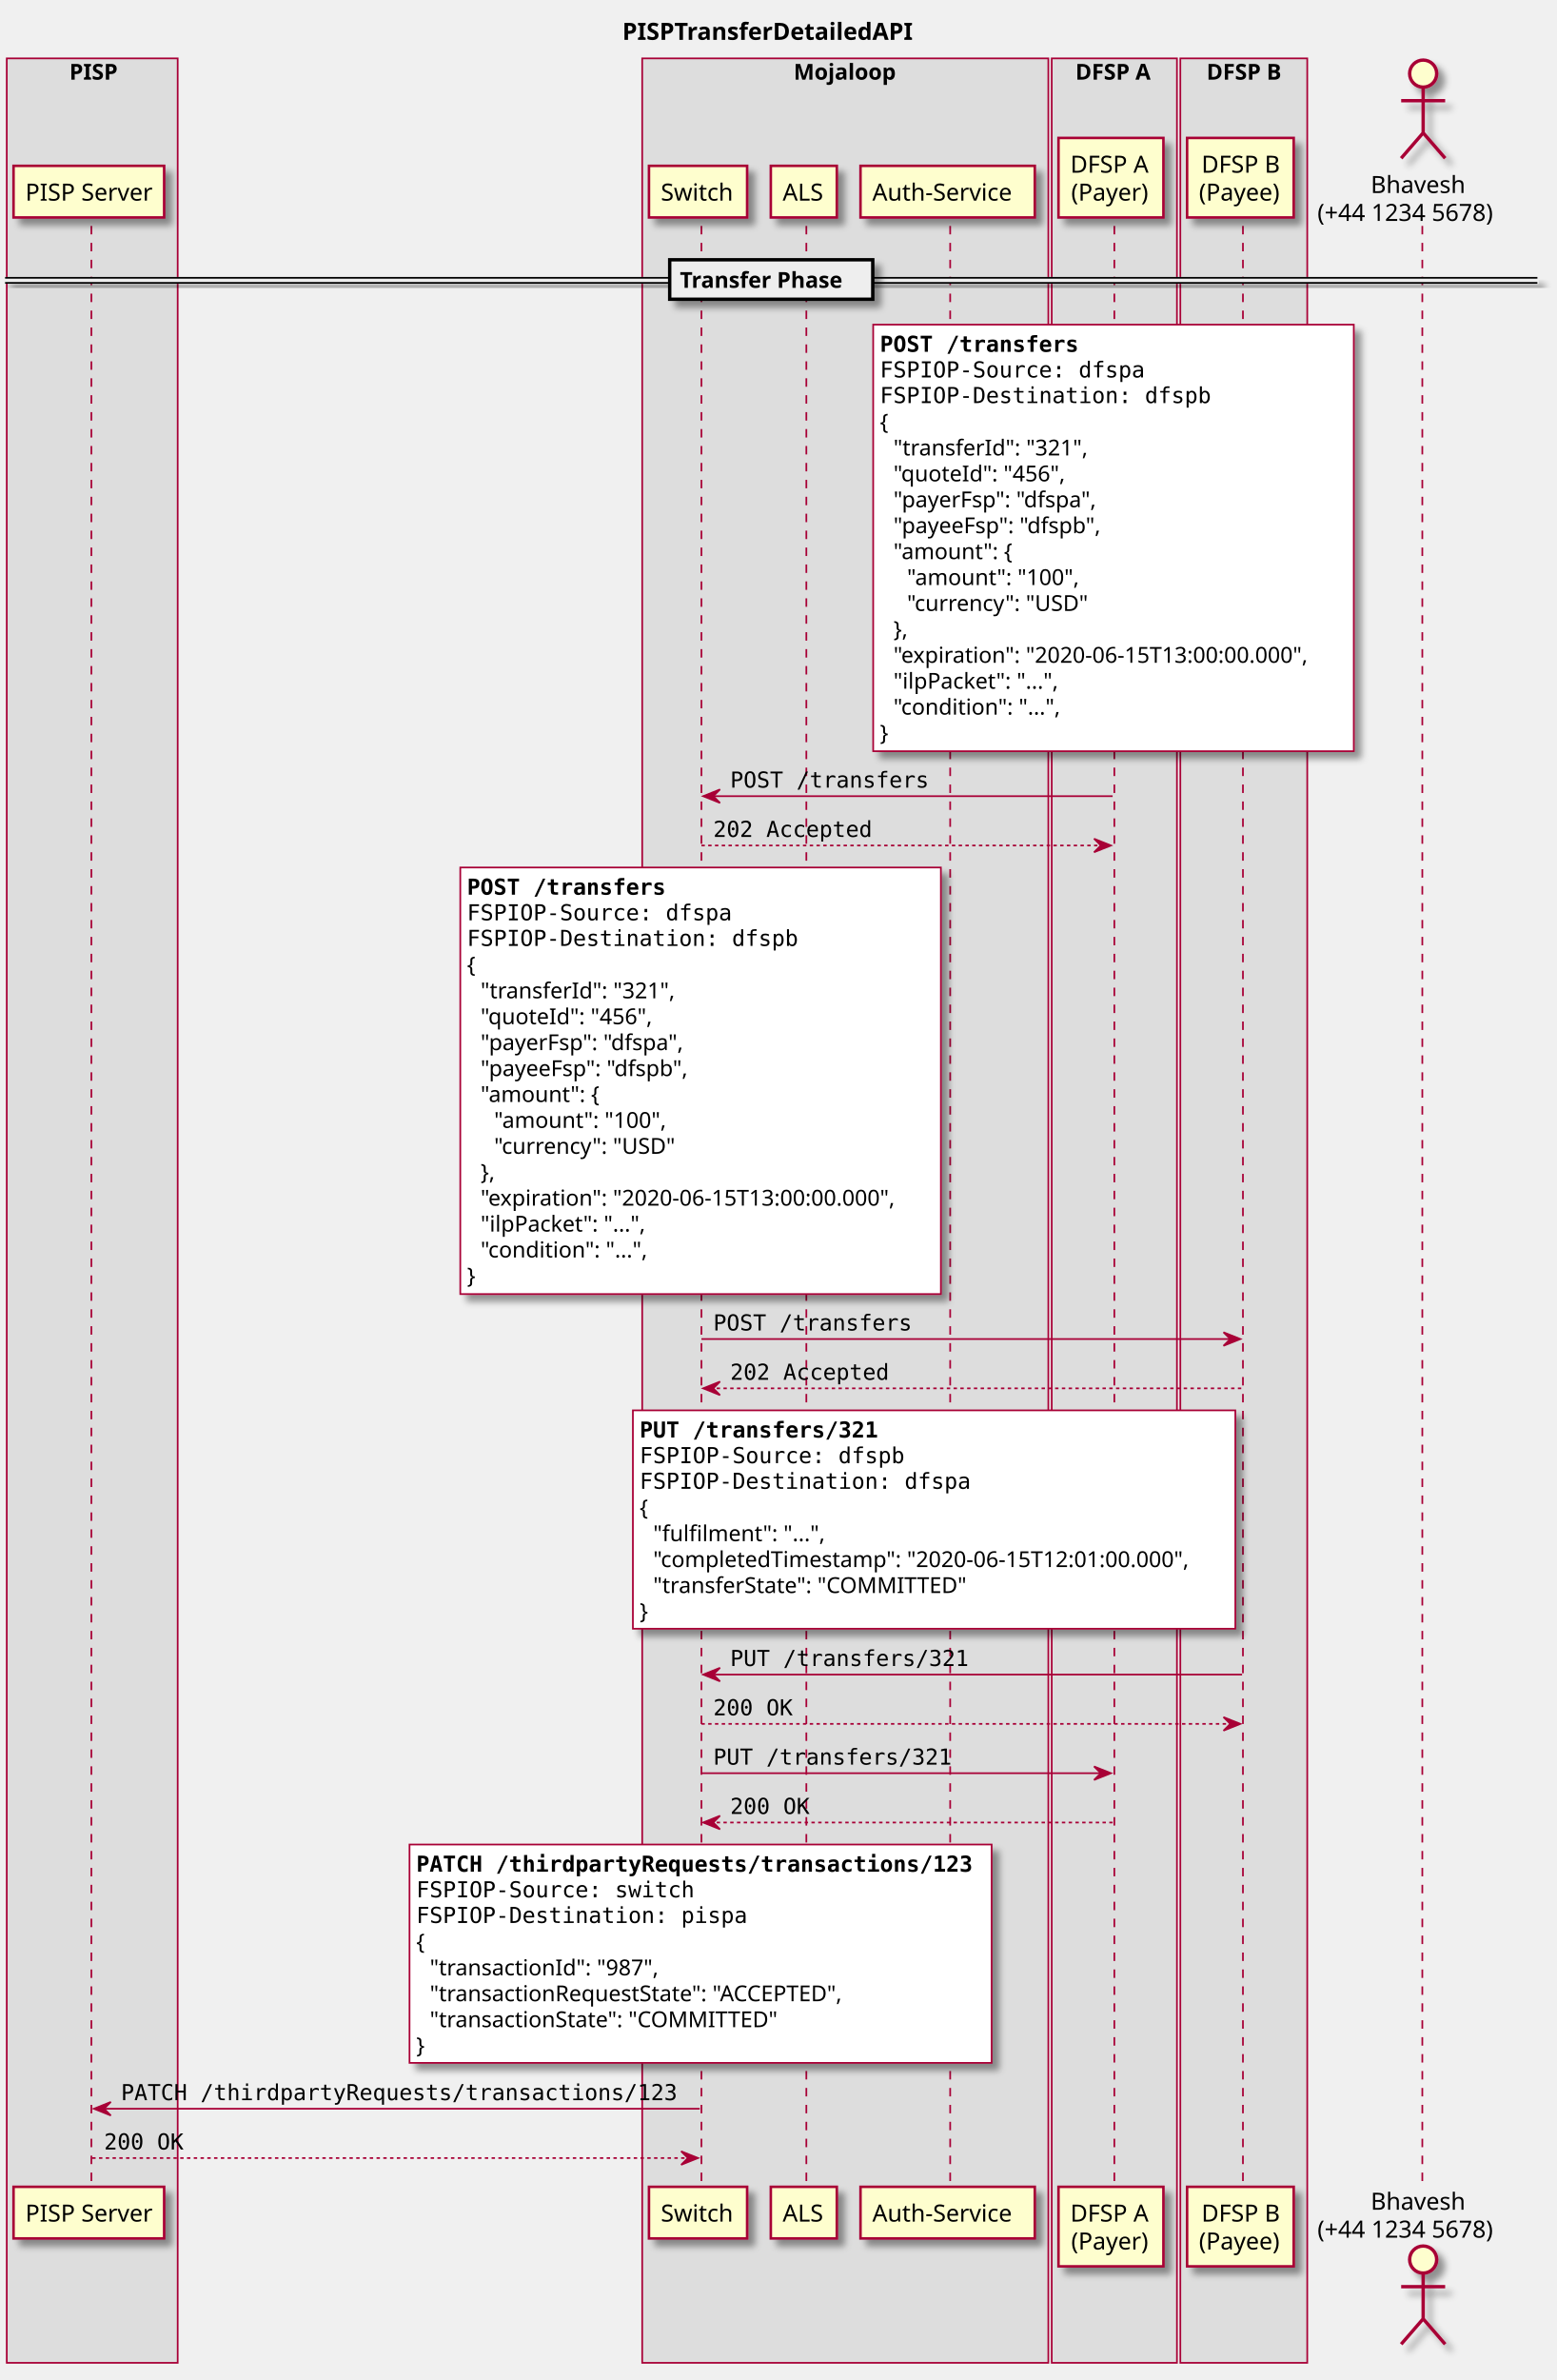
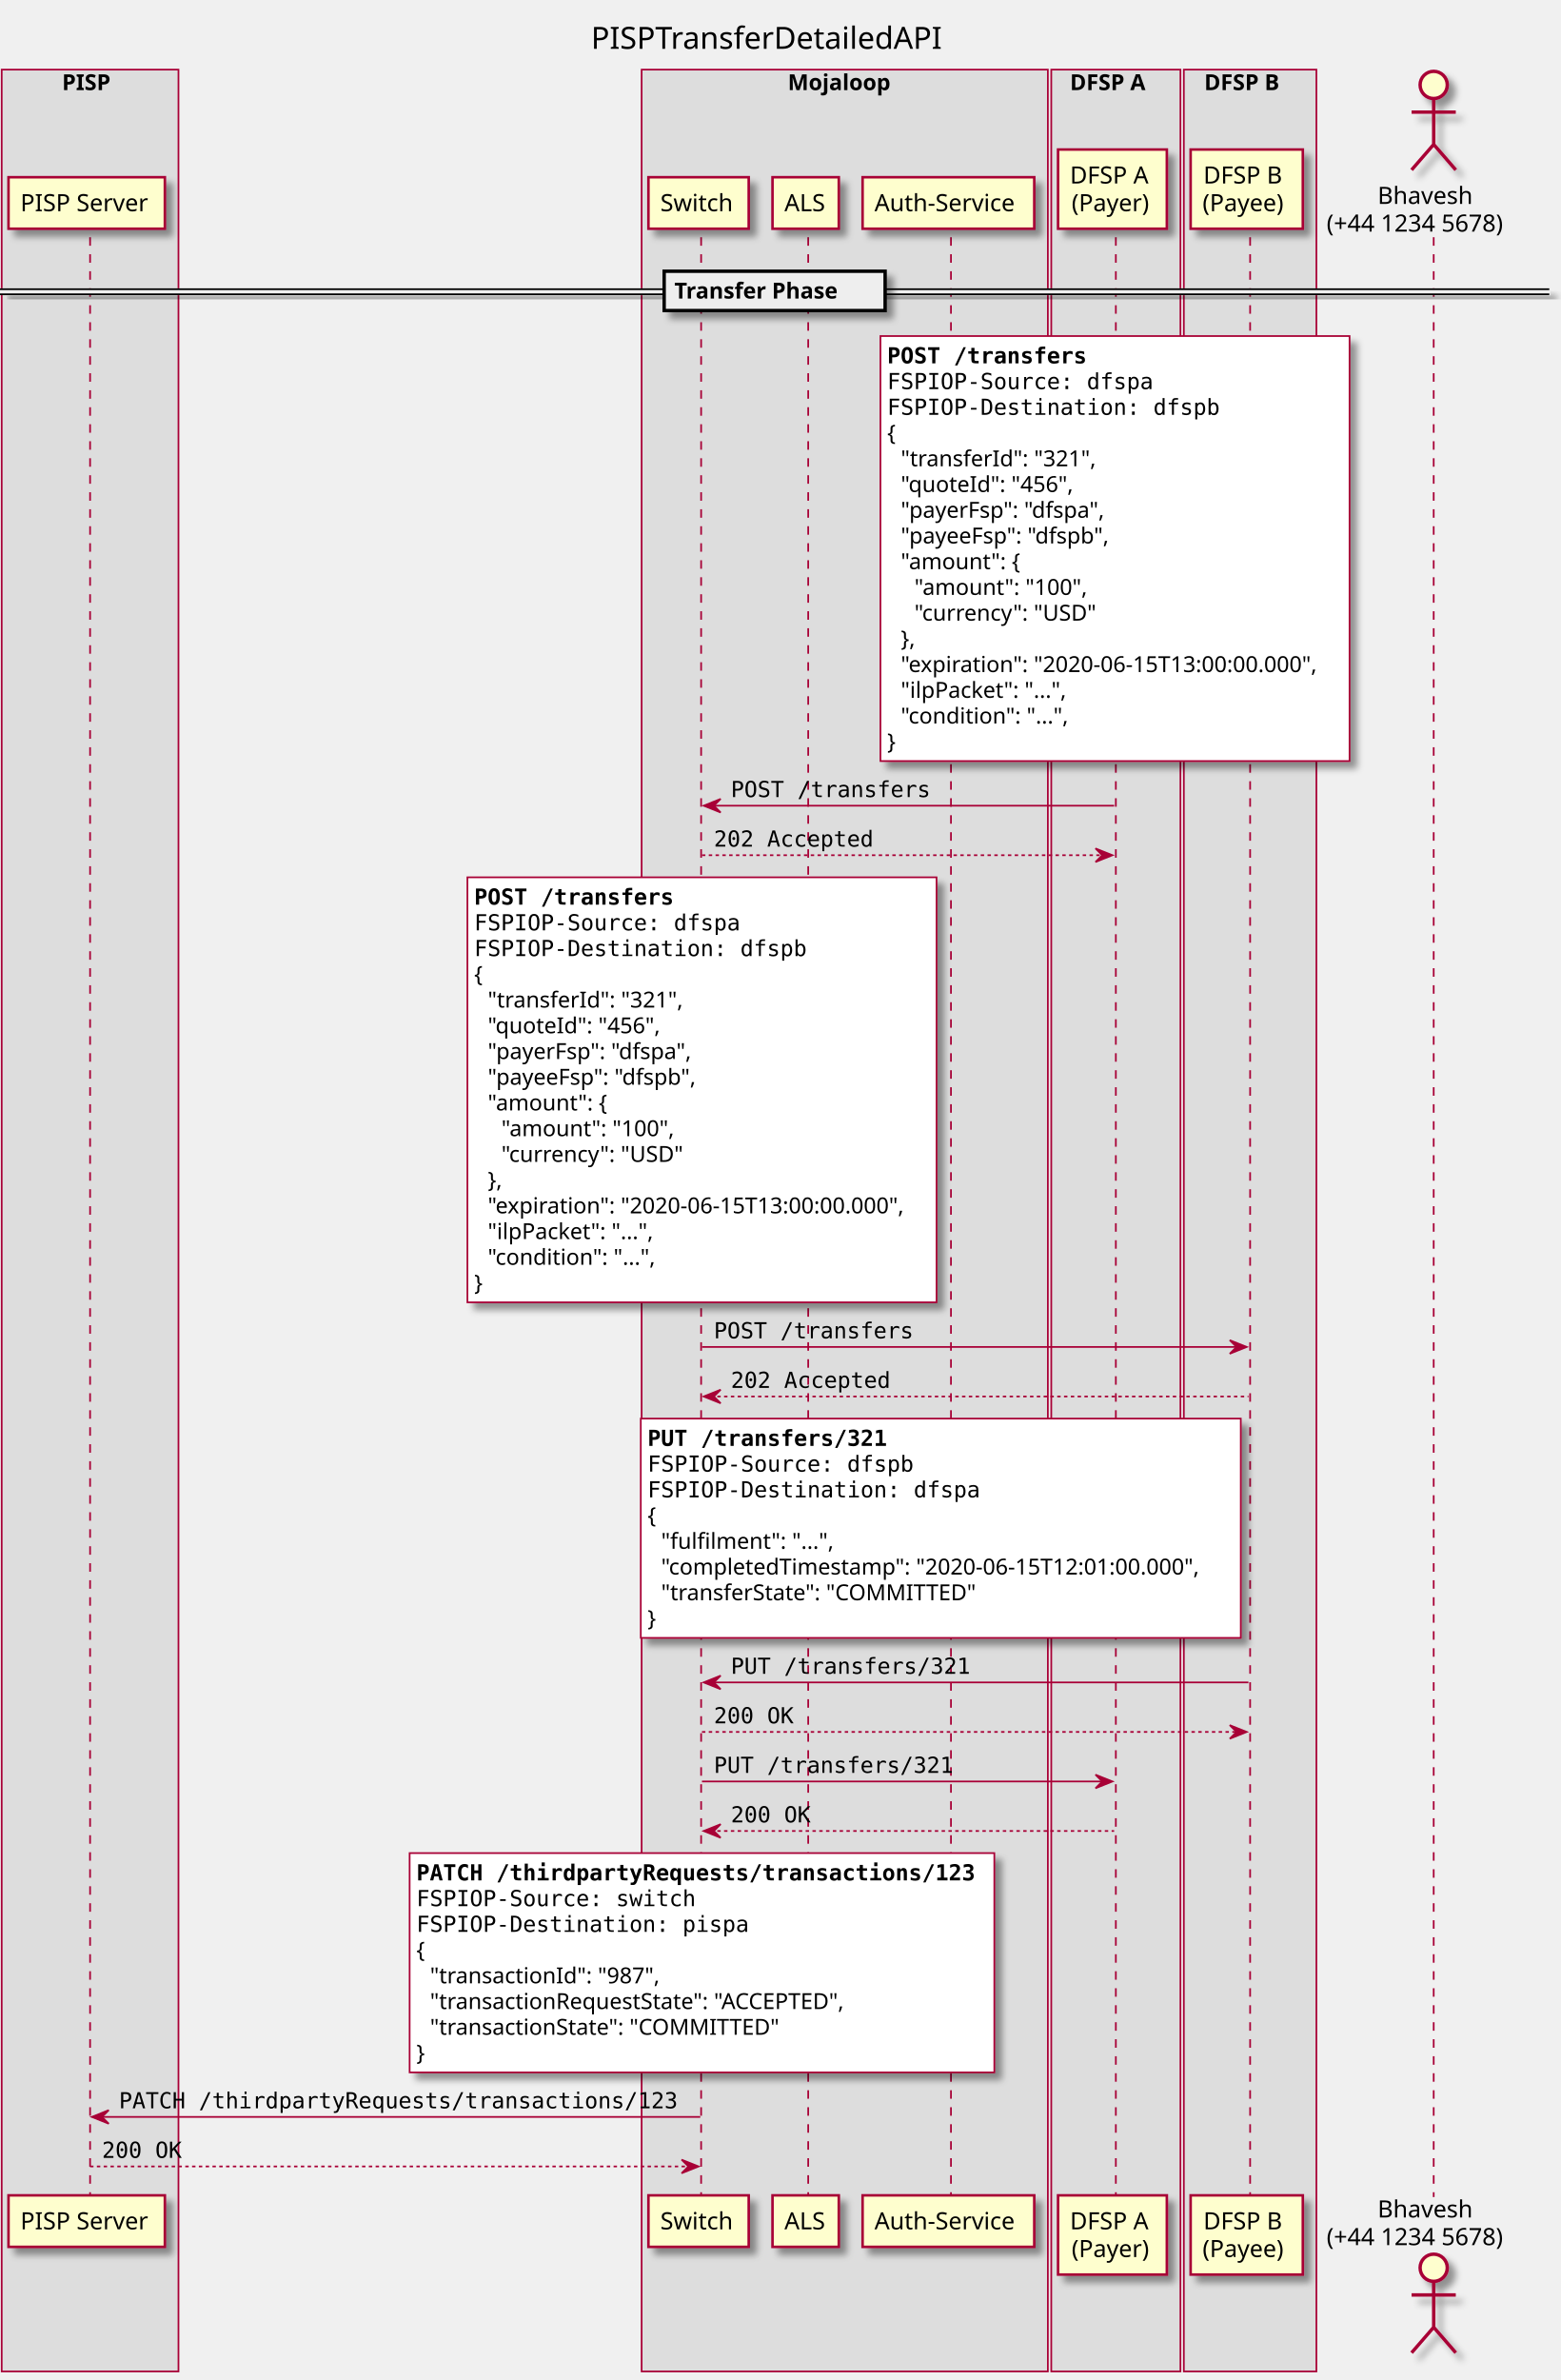
- <svg xmlns="http://www.w3.org/2000/svg" contentScriptType="application/ecmascript" contentStyleType="text/css" height="1406px" preserveAspectRatio="none" style="width:920px;height:1406px;" version="1.1" viewBox="0 0 920 1406" width="920px" zoomAndPan="magnify">
+ <svg xmlns="http://www.w3.org/2000/svg" height="1400" preserveAspectRatio="none" style="width:918px;height:1400px" width="918">
  <defs>
-     <filter height="300%" id="f1at7jx2ui9l33" width="300%" x="-1" y="-1">
-       <feGaussianBlur result="blurOut" stdDeviation="2.0" />
-       <feColorMatrix in="blurOut" result="blurOut2" type="matrix" values="0 0 0 0 0 0 0 0 0 0 0 0 0 0 0 0 0 0 .4 0" />
-       <feOffset dx="4.0" dy="4.0" in="blurOut2" result="blurOut3" />
-       <feBlend in="SourceGraphic" in2="blurOut3" mode="normal" />
+     <filter height="300%" id="a" width="300%" x="-1" y="-1">
+       <feGaussianBlur result="blurOut" stdDeviation="2" />
+       <feColorMatrix in="blurOut" result="blurOut2" values="0 0 0 0 0 0 0 0 0 0 0 0 0 0 0 0 0 0 .4 0" />
+       <feOffset dx="4" dy="4" in="blurOut2" result="blurOut3" />
+       <feBlend in="SourceGraphic" in2="blurOut3" />
    </filter>
  </defs>
-   <g>
-     <text fill="#000000" font-family="sans-serif" font-size="14" font-weight="bold" lengthAdjust="spacingAndGlyphs" textLength="176" x="367.75" y="23.535">PISPTransferDetailedAPI</text>
-     <rect fill="#DDDDDD" height="1361.365" style="stroke: #A80036; stroke-width: 1.0;" width="101" x="4" y="34.488" />
-     <text fill="#000000" font-family="sans-serif" font-size="13" font-weight="bold" lengthAdjust="spacingAndGlyphs" textLength="27" x="41" y="47.057">PISP</text>
-     <rect fill="#DDDDDD" height="1361.365" style="stroke: #A80036; stroke-width: 1.0;" width="240" x="379.5" y="34.488" />
-     <text fill="#000000" font-family="sans-serif" font-size="13" font-weight="bold" lengthAdjust="spacingAndGlyphs" textLength="61" x="469" y="47.057">Mojaloop</text>
-     <rect fill="#DDDDDD" height="1361.365" style="stroke: #A80036; stroke-width: 1.0;" width="74" x="621.5" y="34.488" />
-     <text fill="#000000" font-family="sans-serif" font-size="13" font-weight="bold" lengthAdjust="spacingAndGlyphs" textLength="46" x="635.5" y="47.057">DFSP A</text>
-     <rect fill="#DDDDDD" height="1361.365" style="stroke: #A80036; stroke-width: 1.0;" width="75" x="697.5" y="34.488" />
-     <text fill="#000000" font-family="sans-serif" font-size="13" font-weight="bold" lengthAdjust="spacingAndGlyphs" textLength="44" x="713" y="47.057">DFSP B</text>
-     <line style="stroke: #A80036; stroke-width: 1.0; stroke-dasharray: 5.0,5.0;" x1="54" x2="54" y1="133.465" y2="1292.877" />
-     <line style="stroke: #A80036; stroke-width: 1.0; stroke-dasharray: 5.0,5.0;" x1="414.5" x2="414.5" y1="133.465" y2="1292.877" />
-     <line style="stroke: #A80036; stroke-width: 1.0; stroke-dasharray: 5.0,5.0;" x1="476.5" x2="476.5" y1="133.465" y2="1292.877" />
-     <line style="stroke: #A80036; stroke-width: 1.0; stroke-dasharray: 5.0,5.0;" x1="561.5" x2="561.5" y1="133.465" y2="1292.877" />
-     <line style="stroke: #A80036; stroke-width: 1.0; stroke-dasharray: 5.0,5.0;" x1="658.5" x2="658.5" y1="133.465" y2="1292.877" />
-     <line style="stroke: #A80036; stroke-width: 1.0; stroke-dasharray: 5.0,5.0;" x1="734.5" x2="734.5" y1="133.465" y2="1292.877" />
-     <line style="stroke: #A80036; stroke-width: 1.0; stroke-dasharray: 5.0,5.0;" x1="840.5" x2="840.5" y1="133.465" y2="1292.877" />
-     <rect fill="#FEFECE" filter="url(#f1at7jx2ui9l33)" height="30.488" style="stroke: #A80036; stroke-width: 1.5;" width="89" x="8" y="97.977" />
-     <text fill="#000000" font-family="sans-serif" font-size="14" lengthAdjust="spacingAndGlyphs" textLength="75" x="15" y="118.512">PISP Server</text>
-     <rect fill="#FEFECE" filter="url(#f1at7jx2ui9l33)" height="30.488" style="stroke: #A80036; stroke-width: 1.5;" width="89" x="8" y="1291.877" />
-     <text fill="#000000" font-family="sans-serif" font-size="14" lengthAdjust="spacingAndGlyphs" textLength="75" x="15" y="1312.412">PISP Server</text>
-     <rect fill="#FEFECE" filter="url(#f1at7jx2ui9l33)" height="30.488" style="stroke: #A80036; stroke-width: 1.5;" width="58" x="383.5" y="97.977" />
-     <text fill="#000000" font-family="sans-serif" font-size="14" lengthAdjust="spacingAndGlyphs" textLength="44" x="390.5" y="118.512">Switch</text>
-     <rect fill="#FEFECE" filter="url(#f1at7jx2ui9l33)" height="30.488" style="stroke: #A80036; stroke-width: 1.5;" width="58" x="383.5" y="1291.877" />
-     <text fill="#000000" font-family="sans-serif" font-size="14" lengthAdjust="spacingAndGlyphs" textLength="44" x="390.5" y="1312.412">Switch</text>
-     <rect fill="#FEFECE" filter="url(#f1at7jx2ui9l33)" height="30.488" style="stroke: #A80036; stroke-width: 1.5;" width="39" x="455.5" y="97.977" />
-     <text fill="#000000" font-family="sans-serif" font-size="14" lengthAdjust="spacingAndGlyphs" textLength="25" x="462.5" y="118.512">ALS</text>
-     <rect fill="#FEFECE" filter="url(#f1at7jx2ui9l33)" height="30.488" style="stroke: #A80036; stroke-width: 1.5;" width="39" x="455.5" y="1291.877" />
-     <text fill="#000000" font-family="sans-serif" font-size="14" lengthAdjust="spacingAndGlyphs" textLength="25" x="462.5" y="1312.412">ALS</text>
-     <rect fill="#FEFECE" filter="url(#f1at7jx2ui9l33)" height="30.488" style="stroke: #A80036; stroke-width: 1.5;" width="103" x="508.5" y="97.977" />
-     <text fill="#000000" font-family="sans-serif" font-size="14" lengthAdjust="spacingAndGlyphs" textLength="89" x="515.5" y="118.512">Auth-Service</text>
-     <rect fill="#FEFECE" filter="url(#f1at7jx2ui9l33)" height="30.488" style="stroke: #A80036; stroke-width: 1.5;" width="103" x="508.5" y="1291.877" />
-     <text fill="#000000" font-family="sans-serif" font-size="14" lengthAdjust="spacingAndGlyphs" textLength="89" x="515.5" y="1312.412">Auth-Service</text>
-     <rect fill="#FEFECE" filter="url(#f1at7jx2ui9l33)" height="46.977" style="stroke: #A80036; stroke-width: 1.5;" width="62" x="625.5" y="81.488" />
-     <text fill="#000000" font-family="sans-serif" font-size="14" lengthAdjust="spacingAndGlyphs" textLength="48" x="632.5" y="102.023">DFSP A</text>
-     <text fill="#000000" font-family="sans-serif" font-size="14" lengthAdjust="spacingAndGlyphs" textLength="47" x="633" y="118.512">(Payer)</text>
-     <rect fill="#FEFECE" filter="url(#f1at7jx2ui9l33)" height="46.977" style="stroke: #A80036; stroke-width: 1.5;" width="62" x="625.5" y="1291.877" />
-     <text fill="#000000" font-family="sans-serif" font-size="14" lengthAdjust="spacingAndGlyphs" textLength="48" x="632.5" y="1312.412">DFSP A</text>
-     <text fill="#000000" font-family="sans-serif" font-size="14" lengthAdjust="spacingAndGlyphs" textLength="47" x="633" y="1328.9">(Payer)</text>
-     <rect fill="#FEFECE" filter="url(#f1at7jx2ui9l33)" height="46.977" style="stroke: #A80036; stroke-width: 1.5;" width="63" x="701.5" y="81.488" />
-     <text fill="#000000" font-family="sans-serif" font-size="14" lengthAdjust="spacingAndGlyphs" textLength="46" x="710" y="102.023">DFSP B</text>
-     <text fill="#000000" font-family="sans-serif" font-size="14" lengthAdjust="spacingAndGlyphs" textLength="49" x="708.5" y="118.512">(Payee)</text>
-     <rect fill="#FEFECE" filter="url(#f1at7jx2ui9l33)" height="46.977" style="stroke: #A80036; stroke-width: 1.5;" width="63" x="701.5" y="1291.877" />
-     <text fill="#000000" font-family="sans-serif" font-size="14" lengthAdjust="spacingAndGlyphs" textLength="46" x="710" y="1312.412">DFSP B</text>
-     <text fill="#000000" font-family="sans-serif" font-size="14" lengthAdjust="spacingAndGlyphs" textLength="49" x="708.5" y="1328.9">(Payee)</text>
-     <text fill="#000000" font-family="sans-serif" font-size="14" lengthAdjust="spacingAndGlyphs" textLength="56" x="810" y="114.023">Bhavesh</text>
-     <text fill="#000000" font-family="sans-serif" font-size="14" lengthAdjust="spacingAndGlyphs" textLength="119" x="778.5" y="130.512">(+44 1234 5678)</text>
-     <ellipse cx="841" cy="43.488" fill="#FEFECE" filter="url(#f1at7jx2ui9l33)" rx="8" ry="8" style="stroke: #A80036; stroke-width: 2.0;" />
-     <path d="M841,51.488 L841,78.488 M828,59.488 L854,59.488 M841,78.488 L828,93.488 M841,78.488 L854,93.488 " fill="none" filter="url(#f1at7jx2ui9l33)" style="stroke: #A80036; stroke-width: 2.0;" />
-     <text fill="#000000" font-family="sans-serif" font-size="14" lengthAdjust="spacingAndGlyphs" textLength="56" x="810" y="1305.412">Bhavesh</text>
-     <text fill="#000000" font-family="sans-serif" font-size="14" lengthAdjust="spacingAndGlyphs" textLength="119" x="778.5" y="1321.9">(+44 1234 5678)</text>
-     <ellipse cx="841" cy="1334.853" fill="#FEFECE" filter="url(#f1at7jx2ui9l33)" rx="8" ry="8" style="stroke: #A80036; stroke-width: 2.0;" />
-     <path d="M841,1342.853 L841,1369.853 M828,1350.853 L854,1350.853 M841,1369.853 L828,1384.853 M841,1369.853 L854,1384.853 " fill="none" filter="url(#f1at7jx2ui9l33)" style="stroke: #A80036; stroke-width: 2.0;" />
-     <rect fill="#EEEEEE" filter="url(#f1at7jx2ui9l33)" height="3" style="stroke: #EEEEEE; stroke-width: 1.0;" width="905.5" x="3" y="164.12" />
-     <line style="stroke: #000000; stroke-width: 1.0;" x1="3" x2="908.5" y1="164.12" y2="164.12" />
-     <line style="stroke: #000000; stroke-width: 1.0;" x1="3" x2="908.5" y1="167.12" y2="167.12" />
-     <rect fill="#EEEEEE" filter="url(#f1at7jx2ui9l33)" height="23.311" style="stroke: #000000; stroke-width: 2.0;" width="120" x="395.75" y="153.465" />
-     <text fill="#000000" font-family="sans-serif" font-size="13" font-weight="bold" lengthAdjust="spacingAndGlyphs" textLength="102" x="401.75" y="170.033">Transfer Phase</text>
-     <rect fill="#FFFFFF" filter="url(#f1at7jx2ui9l33)" height="252" style="stroke: #A80036; stroke-width: 1.0;" width="284" x="516" y="191.775" />
-     <text fill="#000000" font-family="monospace" font-size="13" font-weight="bold" lengthAdjust="spacingAndGlyphs" textLength="120" x="520" y="207.842">POST /transfers</text>
-     <text fill="#000000" font-family="monospace" font-size="13" lengthAdjust="spacingAndGlyphs" textLength="160" x="520" y="222.975">FSPIOP-Source: dfspa</text>
-     <text fill="#000000" font-family="monospace" font-size="13" lengthAdjust="spacingAndGlyphs" textLength="200" x="520" y="238.108">FSPIOP-Destination: dfspb</text>
-     <text fill="#000000" font-family="sans-serif" font-size="13" lengthAdjust="spacingAndGlyphs" textLength="4" x="520" y="253.742">{</text>
-     <text fill="#000000" font-family="sans-serif" font-size="13" lengthAdjust="spacingAndGlyphs" textLength="117" x="528" y="269.053">"transferId": "321",</text>
-     <text fill="#000000" font-family="sans-serif" font-size="13" lengthAdjust="spacingAndGlyphs" textLength="104" x="528" y="284.363">"quoteId": "456",</text>
-     <text fill="#000000" font-family="sans-serif" font-size="13" lengthAdjust="spacingAndGlyphs" textLength="123" x="528" y="299.674">"payerFsp": "dfspa",</text>
-     <text fill="#000000" font-family="sans-serif" font-size="13" lengthAdjust="spacingAndGlyphs" textLength="126" x="528" y="314.984">"payeeFsp": "dfspb",</text>
-     <text fill="#000000" font-family="sans-serif" font-size="13" lengthAdjust="spacingAndGlyphs" textLength="70" x="528" y="330.295">"amount": {</text>
-     <text fill="#000000" font-family="sans-serif" font-size="13" lengthAdjust="spacingAndGlyphs" textLength="104" x="536" y="345.606">"amount": "100",</text>
-     <text fill="#000000" font-family="sans-serif" font-size="13" lengthAdjust="spacingAndGlyphs" textLength="108" x="536" y="360.916">"currency": "USD"</text>
-     <text fill="#000000" font-family="sans-serif" font-size="13" lengthAdjust="spacingAndGlyphs" textLength="8" x="528" y="376.227">},</text>
-     <text fill="#000000" font-family="sans-serif" font-size="13" lengthAdjust="spacingAndGlyphs" textLength="268" x="528" y="391.537">"expiration": "2020-06-15T13:00:00.000",</text>
-     <text fill="#000000" font-family="sans-serif" font-size="13" lengthAdjust="spacingAndGlyphs" textLength="101" x="528" y="406.848">"ilpPacket": "...",</text>
-     <text fill="#000000" font-family="sans-serif" font-size="13" lengthAdjust="spacingAndGlyphs" textLength="104" x="528" y="422.158">"condition": "...",</text>
-     <text fill="#000000" font-family="sans-serif" font-size="13" lengthAdjust="spacingAndGlyphs" textLength="4" x="520" y="437.469">}</text>
-     <polygon fill="#A80036" points="425.5,466.344,415.5,470.344,425.5,474.344,421.5,470.344" style="stroke: #A80036; stroke-width: 1.0;" />
-     <line style="stroke: #A80036; stroke-width: 1.0;" x1="419.5" x2="657.5" y1="470.344" y2="470.344" />
-     <text fill="#000000" font-family="monospace" font-size="13" lengthAdjust="spacingAndGlyphs" textLength="120" x="431.5" y="465.278">POST /transfers</text>
-     <polygon fill="#A80036" points="646.5,495.477,656.5,499.477,646.5,503.477,650.5,499.477" style="stroke: #A80036; stroke-width: 1.0;" />
-     <line style="stroke: #A80036; stroke-width: 1.0; stroke-dasharray: 2.0,2.0;" x1="414.5" x2="652.5" y1="499.477" y2="499.477" />
-     <text fill="#000000" font-family="monospace" font-size="13" lengthAdjust="spacingAndGlyphs" textLength="96" x="421.5" y="494.411">202 Accepted</text>
-     <rect fill="#FFFFFF" filter="url(#f1at7jx2ui9l33)" height="252" style="stroke: #A80036; stroke-width: 1.0;" width="284" x="272" y="512.477" />
-     <text fill="#000000" font-family="monospace" font-size="13" font-weight="bold" lengthAdjust="spacingAndGlyphs" textLength="120" x="276" y="528.543">POST /transfers</text>
-     <text fill="#000000" font-family="monospace" font-size="13" lengthAdjust="spacingAndGlyphs" textLength="160" x="276" y="543.676">FSPIOP-Source: dfspa</text>
-     <text fill="#000000" font-family="monospace" font-size="13" lengthAdjust="spacingAndGlyphs" textLength="200" x="276" y="558.809">FSPIOP-Destination: dfspb</text>
-     <text fill="#000000" font-family="sans-serif" font-size="13" lengthAdjust="spacingAndGlyphs" textLength="4" x="276" y="574.443">{</text>
-     <text fill="#000000" font-family="sans-serif" font-size="13" lengthAdjust="spacingAndGlyphs" textLength="117" x="284" y="589.754">"transferId": "321",</text>
-     <text fill="#000000" font-family="sans-serif" font-size="13" lengthAdjust="spacingAndGlyphs" textLength="104" x="284" y="605.064">"quoteId": "456",</text>
-     <text fill="#000000" font-family="sans-serif" font-size="13" lengthAdjust="spacingAndGlyphs" textLength="123" x="284" y="620.375">"payerFsp": "dfspa",</text>
-     <text fill="#000000" font-family="sans-serif" font-size="13" lengthAdjust="spacingAndGlyphs" textLength="126" x="284" y="635.686">"payeeFsp": "dfspb",</text>
-     <text fill="#000000" font-family="sans-serif" font-size="13" lengthAdjust="spacingAndGlyphs" textLength="70" x="284" y="650.996">"amount": {</text>
-     <text fill="#000000" font-family="sans-serif" font-size="13" lengthAdjust="spacingAndGlyphs" textLength="104" x="292" y="666.307">"amount": "100",</text>
-     <text fill="#000000" font-family="sans-serif" font-size="13" lengthAdjust="spacingAndGlyphs" textLength="108" x="292" y="681.617">"currency": "USD"</text>
-     <text fill="#000000" font-family="sans-serif" font-size="13" lengthAdjust="spacingAndGlyphs" textLength="8" x="284" y="696.928">},</text>
-     <text fill="#000000" font-family="sans-serif" font-size="13" lengthAdjust="spacingAndGlyphs" textLength="268" x="284" y="712.238">"expiration": "2020-06-15T13:00:00.000",</text>
-     <text fill="#000000" font-family="sans-serif" font-size="13" lengthAdjust="spacingAndGlyphs" textLength="101" x="284" y="727.549">"ilpPacket": "...",</text>
-     <text fill="#000000" font-family="sans-serif" font-size="13" lengthAdjust="spacingAndGlyphs" textLength="104" x="284" y="742.859">"condition": "...",</text>
-     <text fill="#000000" font-family="sans-serif" font-size="13" lengthAdjust="spacingAndGlyphs" textLength="4" x="276" y="758.17">}</text>
-     <polygon fill="#A80036" points="723,787.045,733,791.045,723,795.045,727,791.045" style="stroke: #A80036; stroke-width: 1.0;" />
-     <line style="stroke: #A80036; stroke-width: 1.0;" x1="414.5" x2="729" y1="791.045" y2="791.045" />
-     <text fill="#000000" font-family="monospace" font-size="13" lengthAdjust="spacingAndGlyphs" textLength="120" x="421.5" y="785.979">POST /transfers</text>
-     <polygon fill="#A80036" points="425.5,816.178,415.5,820.178,425.5,824.178,421.5,820.178" style="stroke: #A80036; stroke-width: 1.0;" />
-     <line style="stroke: #A80036; stroke-width: 1.0; stroke-dasharray: 2.0,2.0;" x1="419.5" x2="734" y1="820.178" y2="820.178" />
-     <text fill="#000000" font-family="monospace" font-size="13" lengthAdjust="spacingAndGlyphs" textLength="96" x="431.5" y="815.112">202 Accepted</text>
-     <rect fill="#FFFFFF" filter="url(#f1at7jx2ui9l33)" height="129" style="stroke: #A80036; stroke-width: 1.0;" width="356" x="374" y="833.178" />
-     <text fill="#000000" font-family="monospace" font-size="13" font-weight="bold" lengthAdjust="spacingAndGlyphs" textLength="144" x="378" y="849.245">PUT /transfers/321</text>
-     <text fill="#000000" font-family="monospace" font-size="13" lengthAdjust="spacingAndGlyphs" textLength="160" x="378" y="864.377">FSPIOP-Source: dfspb</text>
-     <text fill="#000000" font-family="monospace" font-size="13" lengthAdjust="spacingAndGlyphs" textLength="200" x="378" y="879.51">FSPIOP-Destination: dfspa</text>
-     <text fill="#000000" font-family="sans-serif" font-size="13" lengthAdjust="spacingAndGlyphs" textLength="4" x="378" y="895.144">{</text>
-     <text fill="#000000" font-family="sans-serif" font-size="13" lengthAdjust="spacingAndGlyphs" textLength="106" x="386" y="910.455">"fulfilment": "...",</text>
-     <text fill="#000000" font-family="sans-serif" font-size="13" lengthAdjust="spacingAndGlyphs" textLength="340" x="386" y="925.766">"completedTimestamp": "2020-06-15T12:01:00.000",</text>
-     <text fill="#000000" font-family="sans-serif" font-size="13" lengthAdjust="spacingAndGlyphs" textLength="186" x="386" y="941.076">"transferState": "COMMITTED"</text>
-     <text fill="#000000" font-family="sans-serif" font-size="13" lengthAdjust="spacingAndGlyphs" textLength="4" x="378" y="956.387">}</text>
-     <polygon fill="#A80036" points="425.5,985.262,415.5,989.262,425.5,993.262,421.5,989.262" style="stroke: #A80036; stroke-width: 1.0;" />
-     <line style="stroke: #A80036; stroke-width: 1.0;" x1="419.5" x2="734" y1="989.262" y2="989.262" />
-     <text fill="#000000" font-family="monospace" font-size="13" lengthAdjust="spacingAndGlyphs" textLength="144" x="431.5" y="984.196">PUT /transfers/321</text>
-     <polygon fill="#A80036" points="723,1014.394,733,1018.394,723,1022.394,727,1018.394" style="stroke: #A80036; stroke-width: 1.0;" />
-     <line style="stroke: #A80036; stroke-width: 1.0; stroke-dasharray: 2.0,2.0;" x1="414.5" x2="729" y1="1018.394" y2="1018.394" />
-     <text fill="#000000" font-family="monospace" font-size="13" lengthAdjust="spacingAndGlyphs" textLength="48" x="421.5" y="1013.329">200 OK</text>
-     <polygon fill="#A80036" points="646.5,1043.527,656.5,1047.527,646.5,1051.527,650.5,1047.527" style="stroke: #A80036; stroke-width: 1.0;" />
-     <line style="stroke: #A80036; stroke-width: 1.0;" x1="414.5" x2="652.5" y1="1047.527" y2="1047.527" />
-     <text fill="#000000" font-family="monospace" font-size="13" lengthAdjust="spacingAndGlyphs" textLength="144" x="421.5" y="1042.461">PUT /transfers/321</text>
-     <polygon fill="#A80036" points="425.5,1072.66,415.5,1076.66,425.5,1080.66,421.5,1076.66" style="stroke: #A80036; stroke-width: 1.0;" />
-     <line style="stroke: #A80036; stroke-width: 1.0; stroke-dasharray: 2.0,2.0;" x1="419.5" x2="657.5" y1="1076.66" y2="1076.66" />
-     <text fill="#000000" font-family="monospace" font-size="13" lengthAdjust="spacingAndGlyphs" textLength="48" x="431.5" y="1071.594">200 OK</text>
-     <rect fill="#FFFFFF" filter="url(#f1at7jx2ui9l33)" height="129" style="stroke: #A80036; stroke-width: 1.0;" width="344" x="242" y="1089.66" />
-     <text fill="#000000" font-family="monospace" font-size="13" font-weight="bold" lengthAdjust="spacingAndGlyphs" textLength="336" x="246" y="1105.727">PATCH /thirdpartyRequests/transactions/123</text>
-     <text fill="#000000" font-family="monospace" font-size="13" lengthAdjust="spacingAndGlyphs" textLength="168" x="246" y="1120.86">FSPIOP-Source: switch</text>
-     <text fill="#000000" font-family="monospace" font-size="13" lengthAdjust="spacingAndGlyphs" textLength="200" x="246" y="1135.993">FSPIOP-Destination: pispa</text>
-     <text fill="#000000" font-family="sans-serif" font-size="13" lengthAdjust="spacingAndGlyphs" textLength="4" x="246" y="1151.627">{</text>
-     <text fill="#000000" font-family="sans-serif" font-size="13" lengthAdjust="spacingAndGlyphs" textLength="139" x="254" y="1166.938">"transactionId": "987",</text>
-     <text fill="#000000" font-family="sans-serif" font-size="13" lengthAdjust="spacingAndGlyphs" textLength="250" x="254" y="1182.248">"transactionRequestState": "ACCEPTED",</text>
-     <text fill="#000000" font-family="sans-serif" font-size="13" lengthAdjust="spacingAndGlyphs" textLength="208" x="254" y="1197.559">"transactionState": "COMMITTED"</text>
-     <text fill="#000000" font-family="sans-serif" font-size="13" lengthAdjust="spacingAndGlyphs" textLength="4" x="246" y="1212.869">}</text>
-     <polygon fill="#A80036" points="65.5,1241.744,55.5,1245.744,65.5,1249.744,61.5,1245.744" style="stroke: #A80036; stroke-width: 1.0;" />
-     <line style="stroke: #A80036; stroke-width: 1.0;" x1="59.5" x2="413.5" y1="1245.744" y2="1245.744" />
-     <text fill="#000000" font-family="monospace" font-size="13" lengthAdjust="spacingAndGlyphs" textLength="336" x="71.5" y="1240.678">PATCH /thirdpartyRequests/transactions/123</text>
-     <polygon fill="#A80036" points="402.5,1270.877,412.5,1274.877,402.5,1278.877,406.5,1274.877" style="stroke: #A80036; stroke-width: 1.0;" />
-     <line style="stroke: #A80036; stroke-width: 1.0; stroke-dasharray: 2.0,2.0;" x1="54.5" x2="408.5" y1="1274.877" y2="1274.877" />
-     <text fill="#000000" font-family="monospace" font-size="13" lengthAdjust="spacingAndGlyphs" textLength="48" x="61.5" y="1269.811">200 OK</text>
-   </g>
+   <text font-family="sans-serif" font-size="18" lengthAdjust="spacingAndGlyphs" textLength="216" x="347.75" y="28.708">
+     PISPTransferDetailedAPI
+   </text>
+   <path fill="#DDD" stroke="#a80036" d="M1 40.953h104v1354.023H1z" />
+   <text font-family="sans-serif" font-size="13" font-weight="bold" lengthAdjust="spacingAndGlyphs" textLength="33" x="36.5" y="53.02">
+     PISP
+   </text>
+   <path fill="#DDD" stroke="#a80036" d="M377.5 40.953h239v1354.023h-239z" />
+   <text font-family="sans-serif" font-size="13" font-weight="bold" lengthAdjust="spacingAndGlyphs" textLength="67" x="463.5" y="53.02">
+     Mojaloop
+   </text>
+   <path fill="#DDD" stroke="#a80036" d="M618.5 40.953h76v1354.023h-76z" />
+   <text font-family="sans-serif" font-size="13" font-weight="bold" lengthAdjust="spacingAndGlyphs" textLength="54" x="629.5" y="53.02">
+     DFSP A
+   </text>
+   <path fill="#DDD" stroke="#a80036" d="M696.5 40.953h78v1354.023h-78z" />
+   <text font-family="sans-serif" font-size="13" font-weight="bold" lengthAdjust="spacingAndGlyphs" textLength="54" x="708.5" y="53.02">
+     DFSP B
+   </text>
+   <path stroke="#a80036" stroke-dasharray="5,5" d="M53 139.547v1152.836M412.5 139.547v1152.836M475.5 139.547v1152.836M559.5 139.547v1152.836M656.5 139.547v1152.836M735.5 139.547v1152.836M843.5 139.547v1152.836" />
+   <path fill="#FEFECE" filter="url(#a)" stroke="#a80036" stroke-width="1.5" d="M5 104.25h92v30.297H5z" />
+   <text font-family="sans-serif" font-size="14" lengthAdjust="spacingAndGlyphs" textLength="78" x="12" y="124.245">
+     PISP Server
+   </text>
+   <path fill="#FEFECE" filter="url(#a)" stroke="#a80036" stroke-width="1.5" d="M5 1291.383h92v30.297H5z" />
+   <text font-family="sans-serif" font-size="14" lengthAdjust="spacingAndGlyphs" textLength="78" x="12" y="1311.378">
+     PISP Server
+   </text>
+   <path fill="#FEFECE" filter="url(#a)" stroke="#a80036" stroke-width="1.5" d="M381.5 104.25h59v30.297h-59z" />
+   <text font-family="sans-serif" font-size="14" lengthAdjust="spacingAndGlyphs" textLength="45" x="388.5" y="124.245">
+     Switch
+   </text>
+   <path fill="#FEFECE" filter="url(#a)" stroke="#a80036" stroke-width="1.5" d="M381.5 1291.383h59v30.297h-59z" />
+   <text font-family="sans-serif" font-size="14" lengthAdjust="spacingAndGlyphs" textLength="45" x="388.5" y="1311.378">
+     Switch
+   </text>
+   <path fill="#FEFECE" filter="url(#a)" stroke="#a80036" stroke-width="1.5" d="M454.5 104.25h39v30.297h-39z" />
+   <text font-family="sans-serif" font-size="14" lengthAdjust="spacingAndGlyphs" textLength="25" x="461.5" y="124.245">
+     ALS
+   </text>
+   <path fill="#FEFECE" filter="url(#a)" stroke="#a80036" stroke-width="1.5" d="M454.5 1291.383h39v30.297h-39z" />
+   <text font-family="sans-serif" font-size="14" lengthAdjust="spacingAndGlyphs" textLength="25" x="461.5" y="1311.378">
+     ALS
+   </text>
+   <path fill="#FEFECE" filter="url(#a)" stroke="#a80036" stroke-width="1.5" d="M507.5 104.25h101v30.297h-101z" />
+   <text font-family="sans-serif" font-size="14" lengthAdjust="spacingAndGlyphs" textLength="87" x="514.5" y="124.245">
+     Auth-Service
+   </text>
+   <path fill="#FEFECE" filter="url(#a)" stroke="#a80036" stroke-width="1.5" d="M507.5 1291.383h101v30.297h-101z" />
+   <text font-family="sans-serif" font-size="14" lengthAdjust="spacingAndGlyphs" textLength="87" x="514.5" y="1311.378">
+     Auth-Service
+   </text>
+   <path fill="#FEFECE" filter="url(#a)" stroke="#a80036" stroke-width="1.5" d="M622.5 87.953h64v46.594h-64z" />
+   <text font-family="sans-serif" font-size="14" lengthAdjust="spacingAndGlyphs" textLength="50" x="629.5" y="107.948">
+     DFSP A
+   </text>
+   <text font-family="sans-serif" font-size="14" lengthAdjust="spacingAndGlyphs" textLength="48" x="630.5" y="124.245">
+     (Payer)
+   </text>
+   <path fill="#FEFECE" filter="url(#a)" stroke="#a80036" stroke-width="1.5" d="M622.5 1291.383h64v46.594h-64z" />
+   <text font-family="sans-serif" font-size="14" lengthAdjust="spacingAndGlyphs" textLength="50" x="629.5" y="1311.378">
+     DFSP A
+   </text>
+   <text font-family="sans-serif" font-size="14" lengthAdjust="spacingAndGlyphs" textLength="48" x="630.5" y="1327.675">
+     (Payer)
+   </text>
+   <path fill="#FEFECE" filter="url(#a)" stroke="#a80036" stroke-width="1.5" d="M700.5 87.953h66v46.594h-66z" />
+   <text font-family="sans-serif" font-size="14" lengthAdjust="spacingAndGlyphs" textLength="51" x="708" y="107.948">
+     DFSP B
+   </text>
+   <text font-family="sans-serif" font-size="14" lengthAdjust="spacingAndGlyphs" textLength="52" x="707.5" y="124.245">
+     (Payee)
+   </text>
+   <path fill="#FEFECE" filter="url(#a)" stroke="#a80036" stroke-width="1.5" d="M700.5 1291.383h66v46.594h-66z" />
+   <text font-family="sans-serif" font-size="14" lengthAdjust="spacingAndGlyphs" textLength="51" x="708" y="1311.378">
+     DFSP B
+   </text>
+   <text font-family="sans-serif" font-size="14" lengthAdjust="spacingAndGlyphs" textLength="52" x="707.5" y="1327.675">
+     (Payee)
+   </text>
+   <text font-family="sans-serif" font-size="14" lengthAdjust="spacingAndGlyphs" textLength="60" x="810.5" y="119.948">
+     Bhavesh
+   </text>
+   <text font-family="sans-serif" font-size="14" lengthAdjust="spacingAndGlyphs" textLength="120" x="780.5" y="136.245">
+     (+44 1234 5678)
+   </text>
+   <circle cx="843.5" cy="49.953" fill="#FEFECE" filter="url(#a)" stroke="#a80036" stroke-width="2" r="8" />
+   <path d="M843.5 57.953v27m-13-19h26m-13 19l-13 15m13-15l13 15" fill="none" filter="url(#a)" stroke="#a80036" stroke-width="2" />
+   <text font-family="sans-serif" font-size="14" lengthAdjust="spacingAndGlyphs" textLength="60" x="810.5" y="1304.378">
+     Bhavesh
+   </text>
+   <text font-family="sans-serif" font-size="14" lengthAdjust="spacingAndGlyphs" textLength="120" x="780.5" y="1320.675">
+     (+44 1234 5678)
+   </text>
+   <circle cx="843.5" cy="1333.977" fill="#FEFECE" filter="url(#a)" stroke="#a80036" stroke-width="2" r="8" />
+   <path d="M843.5 1341.977v27m-13-19h26m-13 19l-13 15m13-15l13 15" fill="none" filter="url(#a)" stroke="#a80036" stroke-width="2" />
+   <path fill="#EEE" filter="url(#a)" stroke="#eee" d="M0 170.113h911.5v3H0z" />
+   <path stroke="#000" d="M0 170.113h911.5M0 173.113h911.5" />
+   <path fill="#EEE" filter="url(#a)" stroke="#000" stroke-width="2" d="M390.75 159.547h130v23.133h-130z" />
+   <text font-family="sans-serif" font-size="13" font-weight="bold" lengthAdjust="spacingAndGlyphs" textLength="111" x="396.75" y="175.614">
+     Transfer Phase
+   </text>
+   <path fill="#FFF" filter="url(#a)" stroke="#a80036" d="M518 197.68h276v250H518z" />
+   <text font-family="monospace" font-size="13" font-weight="bold" lengthAdjust="spacingAndGlyphs" textLength="120" x="522" y="213.747">
+     POST /transfers
+   </text>
+   <text font-family="monospace" font-size="13" lengthAdjust="spacingAndGlyphs" textLength="160" x="522" y="228.879">
+     FSPIOP-Source: dfspa
+   </text>
+   <text font-family="monospace" font-size="13" lengthAdjust="spacingAndGlyphs" textLength="200" x="522" y="244.012">
+     FSPIOP-Destination: dfspb
+   </text>
+   <text font-family="sans-serif" font-size="13" lengthAdjust="spacingAndGlyphs" textLength="8" x="522" y="259.145">
+     {
+   </text>
+   <text font-family="sans-serif" font-size="13" lengthAdjust="spacingAndGlyphs" textLength="117" x="530" y="274.278">
+     "transferId": "321",
+   </text>
+   <text font-family="sans-serif" font-size="13" lengthAdjust="spacingAndGlyphs" textLength="104" x="530" y="289.411">
+     "quoteId": "456",
+   </text>
+   <text font-family="sans-serif" font-size="13" lengthAdjust="spacingAndGlyphs" textLength="125" x="530" y="304.543">
+     "payerFsp": "dfspa",
+   </text>
+   <text font-family="sans-serif" font-size="13" lengthAdjust="spacingAndGlyphs" textLength="128" x="530" y="319.676">
+     "payeeFsp": "dfspb",
+   </text>
+   <text font-family="sans-serif" font-size="13" lengthAdjust="spacingAndGlyphs" textLength="76" x="530" y="334.809">
+     "amount": {
+   </text>
+   <text font-family="sans-serif" font-size="13" lengthAdjust="spacingAndGlyphs" textLength="106" x="538" y="349.942">
+     "amount": "100",
+   </text>
+   <text font-family="sans-serif" font-size="13" lengthAdjust="spacingAndGlyphs" textLength="112" x="538" y="365.075">
+     "currency": "USD"
+   </text>
+   <text font-family="sans-serif" font-size="13" lengthAdjust="spacingAndGlyphs" textLength="12" x="530" y="380.207">
+     },
+   </text>
+   <text font-family="sans-serif" font-size="13" lengthAdjust="spacingAndGlyphs" textLength="260" x="530" y="395.34">
+     "expiration": "2020-06-15T13:00:00.000",
+   </text>
+   <text font-family="sans-serif" font-size="13" lengthAdjust="spacingAndGlyphs" textLength="101" x="530" y="410.473">
+     "ilpPacket": "...",
+   </text>
+   <text font-family="sans-serif" font-size="13" lengthAdjust="spacingAndGlyphs" textLength="102" x="530" y="425.606">
+     "condition": "...",
+   </text>
+   <text font-family="sans-serif" font-size="13" lengthAdjust="spacingAndGlyphs" textLength="8" x="522" y="440.739">
+     }
+   </text>
+   <path fill="#A80036" stroke="#a80036" d="M424 469.938l-10 4 10 4-4-4z" />
+   <path stroke="#a80036" d="M418 473.938h237.5" />
+   <text font-family="monospace" font-size="13" lengthAdjust="spacingAndGlyphs" textLength="120" x="430" y="468.872">
+     POST /transfers
+   </text>
+   <path fill="#A80036" stroke="#a80036" d="M644.5 499.07l10 4-10 4 4-4z" />
+   <path stroke="#a80036" stroke-dasharray="2,2" d="M413 503.07h237.5" />
+   <text font-family="monospace" font-size="13" lengthAdjust="spacingAndGlyphs" textLength="96" x="420" y="498.004">
+     202 Accepted
+   </text>
+   <path fill="#FFF" filter="url(#a)" stroke="#a80036" d="M275 516.07h276v250H275z" />
+   <text font-family="monospace" font-size="13" font-weight="bold" lengthAdjust="spacingAndGlyphs" textLength="120" x="279" y="532.137">
+     POST /transfers
+   </text>
+   <text font-family="monospace" font-size="13" lengthAdjust="spacingAndGlyphs" textLength="160" x="279" y="547.27">
+     FSPIOP-Source: dfspa
+   </text>
+   <text font-family="monospace" font-size="13" lengthAdjust="spacingAndGlyphs" textLength="200" x="279" y="562.403">
+     FSPIOP-Destination: dfspb
+   </text>
+   <text font-family="sans-serif" font-size="13" lengthAdjust="spacingAndGlyphs" textLength="8" x="279" y="577.536">
+     {
+   </text>
+   <text font-family="sans-serif" font-size="13" lengthAdjust="spacingAndGlyphs" textLength="117" x="287" y="592.668">
+     "transferId": "321",
+   </text>
+   <text font-family="sans-serif" font-size="13" lengthAdjust="spacingAndGlyphs" textLength="104" x="287" y="607.801">
+     "quoteId": "456",
+   </text>
+   <text font-family="sans-serif" font-size="13" lengthAdjust="spacingAndGlyphs" textLength="125" x="287" y="622.934">
+     "payerFsp": "dfspa",
+   </text>
+   <text font-family="sans-serif" font-size="13" lengthAdjust="spacingAndGlyphs" textLength="128" x="287" y="638.067">
+     "payeeFsp": "dfspb",
+   </text>
+   <text font-family="sans-serif" font-size="13" lengthAdjust="spacingAndGlyphs" textLength="76" x="287" y="653.2">
+     "amount": {
+   </text>
+   <text font-family="sans-serif" font-size="13" lengthAdjust="spacingAndGlyphs" textLength="106" x="295" y="668.332">
+     "amount": "100",
+   </text>
+   <text font-family="sans-serif" font-size="13" lengthAdjust="spacingAndGlyphs" textLength="112" x="295" y="683.465">
+     "currency": "USD"
+   </text>
+   <text font-family="sans-serif" font-size="13" lengthAdjust="spacingAndGlyphs" textLength="12" x="287" y="698.598">
+     },
+   </text>
+   <text font-family="sans-serif" font-size="13" lengthAdjust="spacingAndGlyphs" textLength="260" x="287" y="713.731">
+     "expiration": "2020-06-15T13:00:00.000",
+   </text>
+   <text font-family="sans-serif" font-size="13" lengthAdjust="spacingAndGlyphs" textLength="101" x="287" y="728.864">
+     "ilpPacket": "...",
+   </text>
+   <text font-family="sans-serif" font-size="13" lengthAdjust="spacingAndGlyphs" textLength="102" x="287" y="743.997">
+     "condition": "...",
+   </text>
+   <text font-family="sans-serif" font-size="13" lengthAdjust="spacingAndGlyphs" textLength="8" x="279" y="759.129">
+     }
+   </text>
+   <path fill="#A80036" stroke="#a80036" d="M723.5 788.328l10 4-10 4 4-4z" />
+   <path stroke="#a80036" d="M413 792.328h316.5" />
+   <text font-family="monospace" font-size="13" lengthAdjust="spacingAndGlyphs" textLength="120" x="420" y="787.262">
+     POST /transfers
+   </text>
+   <path fill="#A80036" stroke="#a80036" d="M424 817.46l-10 4 10 4-4-4z" />
+   <path stroke="#a80036" stroke-dasharray="2,2" d="M418 821.461h316.5" />
+   <text font-family="monospace" font-size="13" lengthAdjust="spacingAndGlyphs" textLength="96" x="430" y="816.395">
+     202 Accepted
+   </text>
+   <path fill="#FFF" filter="url(#a)" stroke="#a80036" d="M377 834.461h353v129H377z" />
+   <text font-family="monospace" font-size="13" font-weight="bold" lengthAdjust="spacingAndGlyphs" textLength="144" x="381" y="850.528">
+     PUT /transfers/321
+   </text>
+   <text font-family="monospace" font-size="13" lengthAdjust="spacingAndGlyphs" textLength="160" x="381" y="865.661">
+     FSPIOP-Source: dfspb
+   </text>
+   <text font-family="monospace" font-size="13" lengthAdjust="spacingAndGlyphs" textLength="200" x="381" y="880.793">
+     FSPIOP-Destination: dfspa
+   </text>
+   <text font-family="sans-serif" font-size="13" lengthAdjust="spacingAndGlyphs" textLength="8" x="381" y="895.926">
+     {
+   </text>
+   <text font-family="sans-serif" font-size="13" lengthAdjust="spacingAndGlyphs" textLength="103" x="389" y="911.059">
+     "fulfilment": "...",
+   </text>
+   <text font-family="sans-serif" font-size="13" lengthAdjust="spacingAndGlyphs" textLength="337" x="389" y="926.192">
+     "completedTimestamp": "2020-06-15T12:01:00.000",
+   </text>
+   <text font-family="sans-serif" font-size="13" lengthAdjust="spacingAndGlyphs" textLength="189" x="389" y="941.325">
+     "transferState": "COMMITTED"
+   </text>
+   <text font-family="sans-serif" font-size="13" lengthAdjust="spacingAndGlyphs" textLength="8" x="381" y="956.457">
+     }
+   </text>
+   <path fill="#A80036" stroke="#a80036" d="M424 985.656l-10 4 10 4-4-4z" />
+   <path stroke="#a80036" d="M418 989.656h316.5" />
+   <text font-family="monospace" font-size="13" lengthAdjust="spacingAndGlyphs" textLength="144" x="430" y="984.59">
+     PUT /transfers/321
+   </text>
+   <path fill="#A80036" stroke="#a80036" d="M723.5 1014.79l10 4-10 4 4-4z" />
+   <path stroke="#a80036" stroke-dasharray="2,2" d="M413 1018.789h316.5" />
+   <text font-family="monospace" font-size="13" lengthAdjust="spacingAndGlyphs" textLength="48" x="420" y="1013.723">
+     200 OK
+   </text>
+   <path fill="#A80036" stroke="#a80036" d="M644.5 1043.922l10 4-10 4 4-4z" />
+   <path stroke="#a80036" d="M413 1047.922h237.5" />
+   <text font-family="monospace" font-size="13" lengthAdjust="spacingAndGlyphs" textLength="144" x="420" y="1042.856">
+     PUT /transfers/321
+   </text>
+   <path fill="#A80036" stroke="#a80036" d="M424 1073.055l-10 4 10 4-4-4z" />
+   <path stroke="#a80036" stroke-dasharray="2,2" d="M418 1077.055h237.5" />
+   <text font-family="monospace" font-size="13" lengthAdjust="spacingAndGlyphs" textLength="48" x="430" y="1071.989">
+     200 OK
+   </text>
+   <path fill="#FFF" filter="url(#a)" stroke="#a80036" d="M241 1090.055h344v129H241z" />
+   <text font-family="monospace" font-size="13" font-weight="bold" lengthAdjust="spacingAndGlyphs" textLength="336" x="245" y="1106.122">
+     PATCH /thirdpartyRequests/transactions/123
+   </text>
+   <text font-family="monospace" font-size="13" lengthAdjust="spacingAndGlyphs" textLength="168" x="245" y="1121.254">
+     FSPIOP-Source: switch
+   </text>
+   <text font-family="monospace" font-size="13" lengthAdjust="spacingAndGlyphs" textLength="200" x="245" y="1136.387">
+     FSPIOP-Destination: pispa
+   </text>
+   <text font-family="sans-serif" font-size="13" lengthAdjust="spacingAndGlyphs" textLength="8" x="245" y="1151.52">
+     {
+   </text>
+   <text font-family="sans-serif" font-size="13" lengthAdjust="spacingAndGlyphs" textLength="139" x="253" y="1166.653">
+     "transactionId": "987",
+   </text>
+   <text font-family="sans-serif" font-size="13" lengthAdjust="spacingAndGlyphs" textLength="259" x="253" y="1181.786">
+     "transactionRequestState": "ACCEPTED",
+   </text>
+   <text font-family="sans-serif" font-size="13" lengthAdjust="spacingAndGlyphs" textLength="211" x="253" y="1196.918">
+     "transactionState": "COMMITTED"
+   </text>
+   <text font-family="sans-serif" font-size="13" lengthAdjust="spacingAndGlyphs" textLength="8" x="245" y="1212.051">
+     }
+   </text>
+   <path fill="#A80036" stroke="#a80036" d="M64 1241.25l-10 4 10 4-4-4z" />
+   <path stroke="#a80036" d="M58 1245.25h354" />
+   <text font-family="monospace" font-size="13" lengthAdjust="spacingAndGlyphs" textLength="336" x="70" y="1240.184">
+     PATCH /thirdpartyRequests/transactions/123
+   </text>
+   <path fill="#A80036" stroke="#a80036" d="M401 1270.383l10 4-10 4 4-4z" />
+   <path stroke="#a80036" stroke-dasharray="2,2" d="M53 1274.383h354" />
+   <text font-family="monospace" font-size="13" lengthAdjust="spacingAndGlyphs" textLength="48" x="60" y="1269.317">
+     200 OK
+   </text>
</svg>
